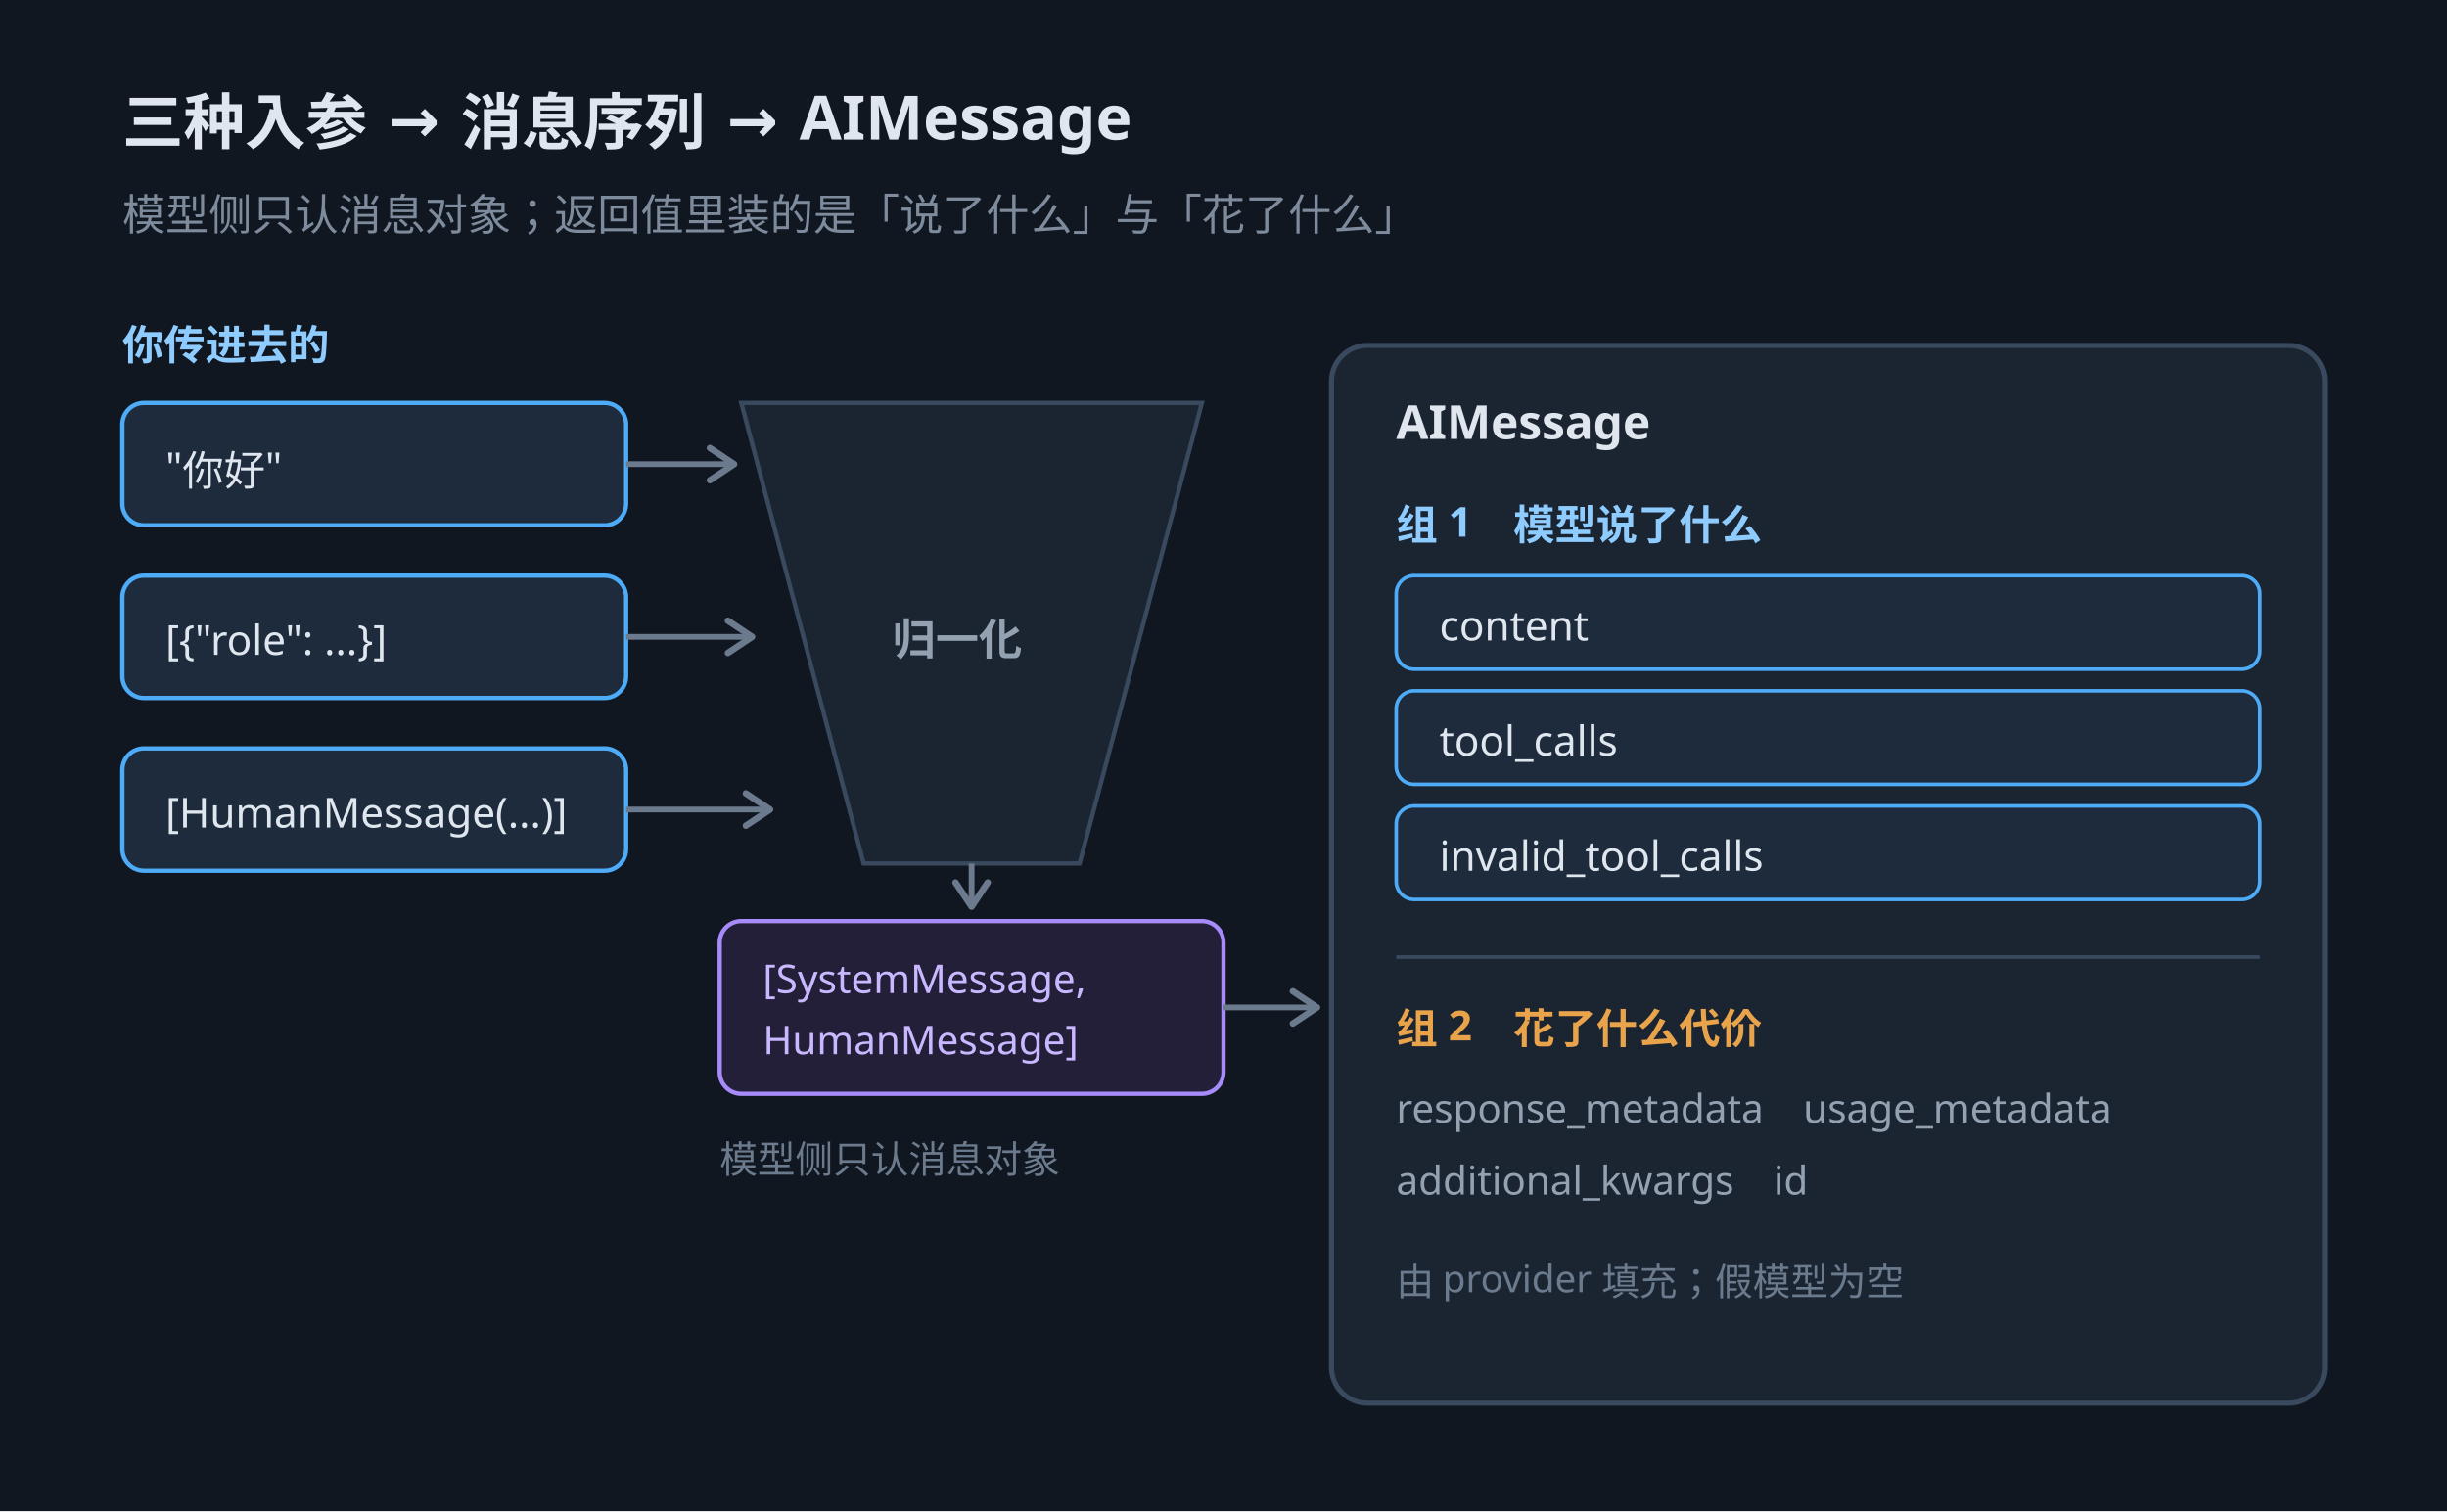
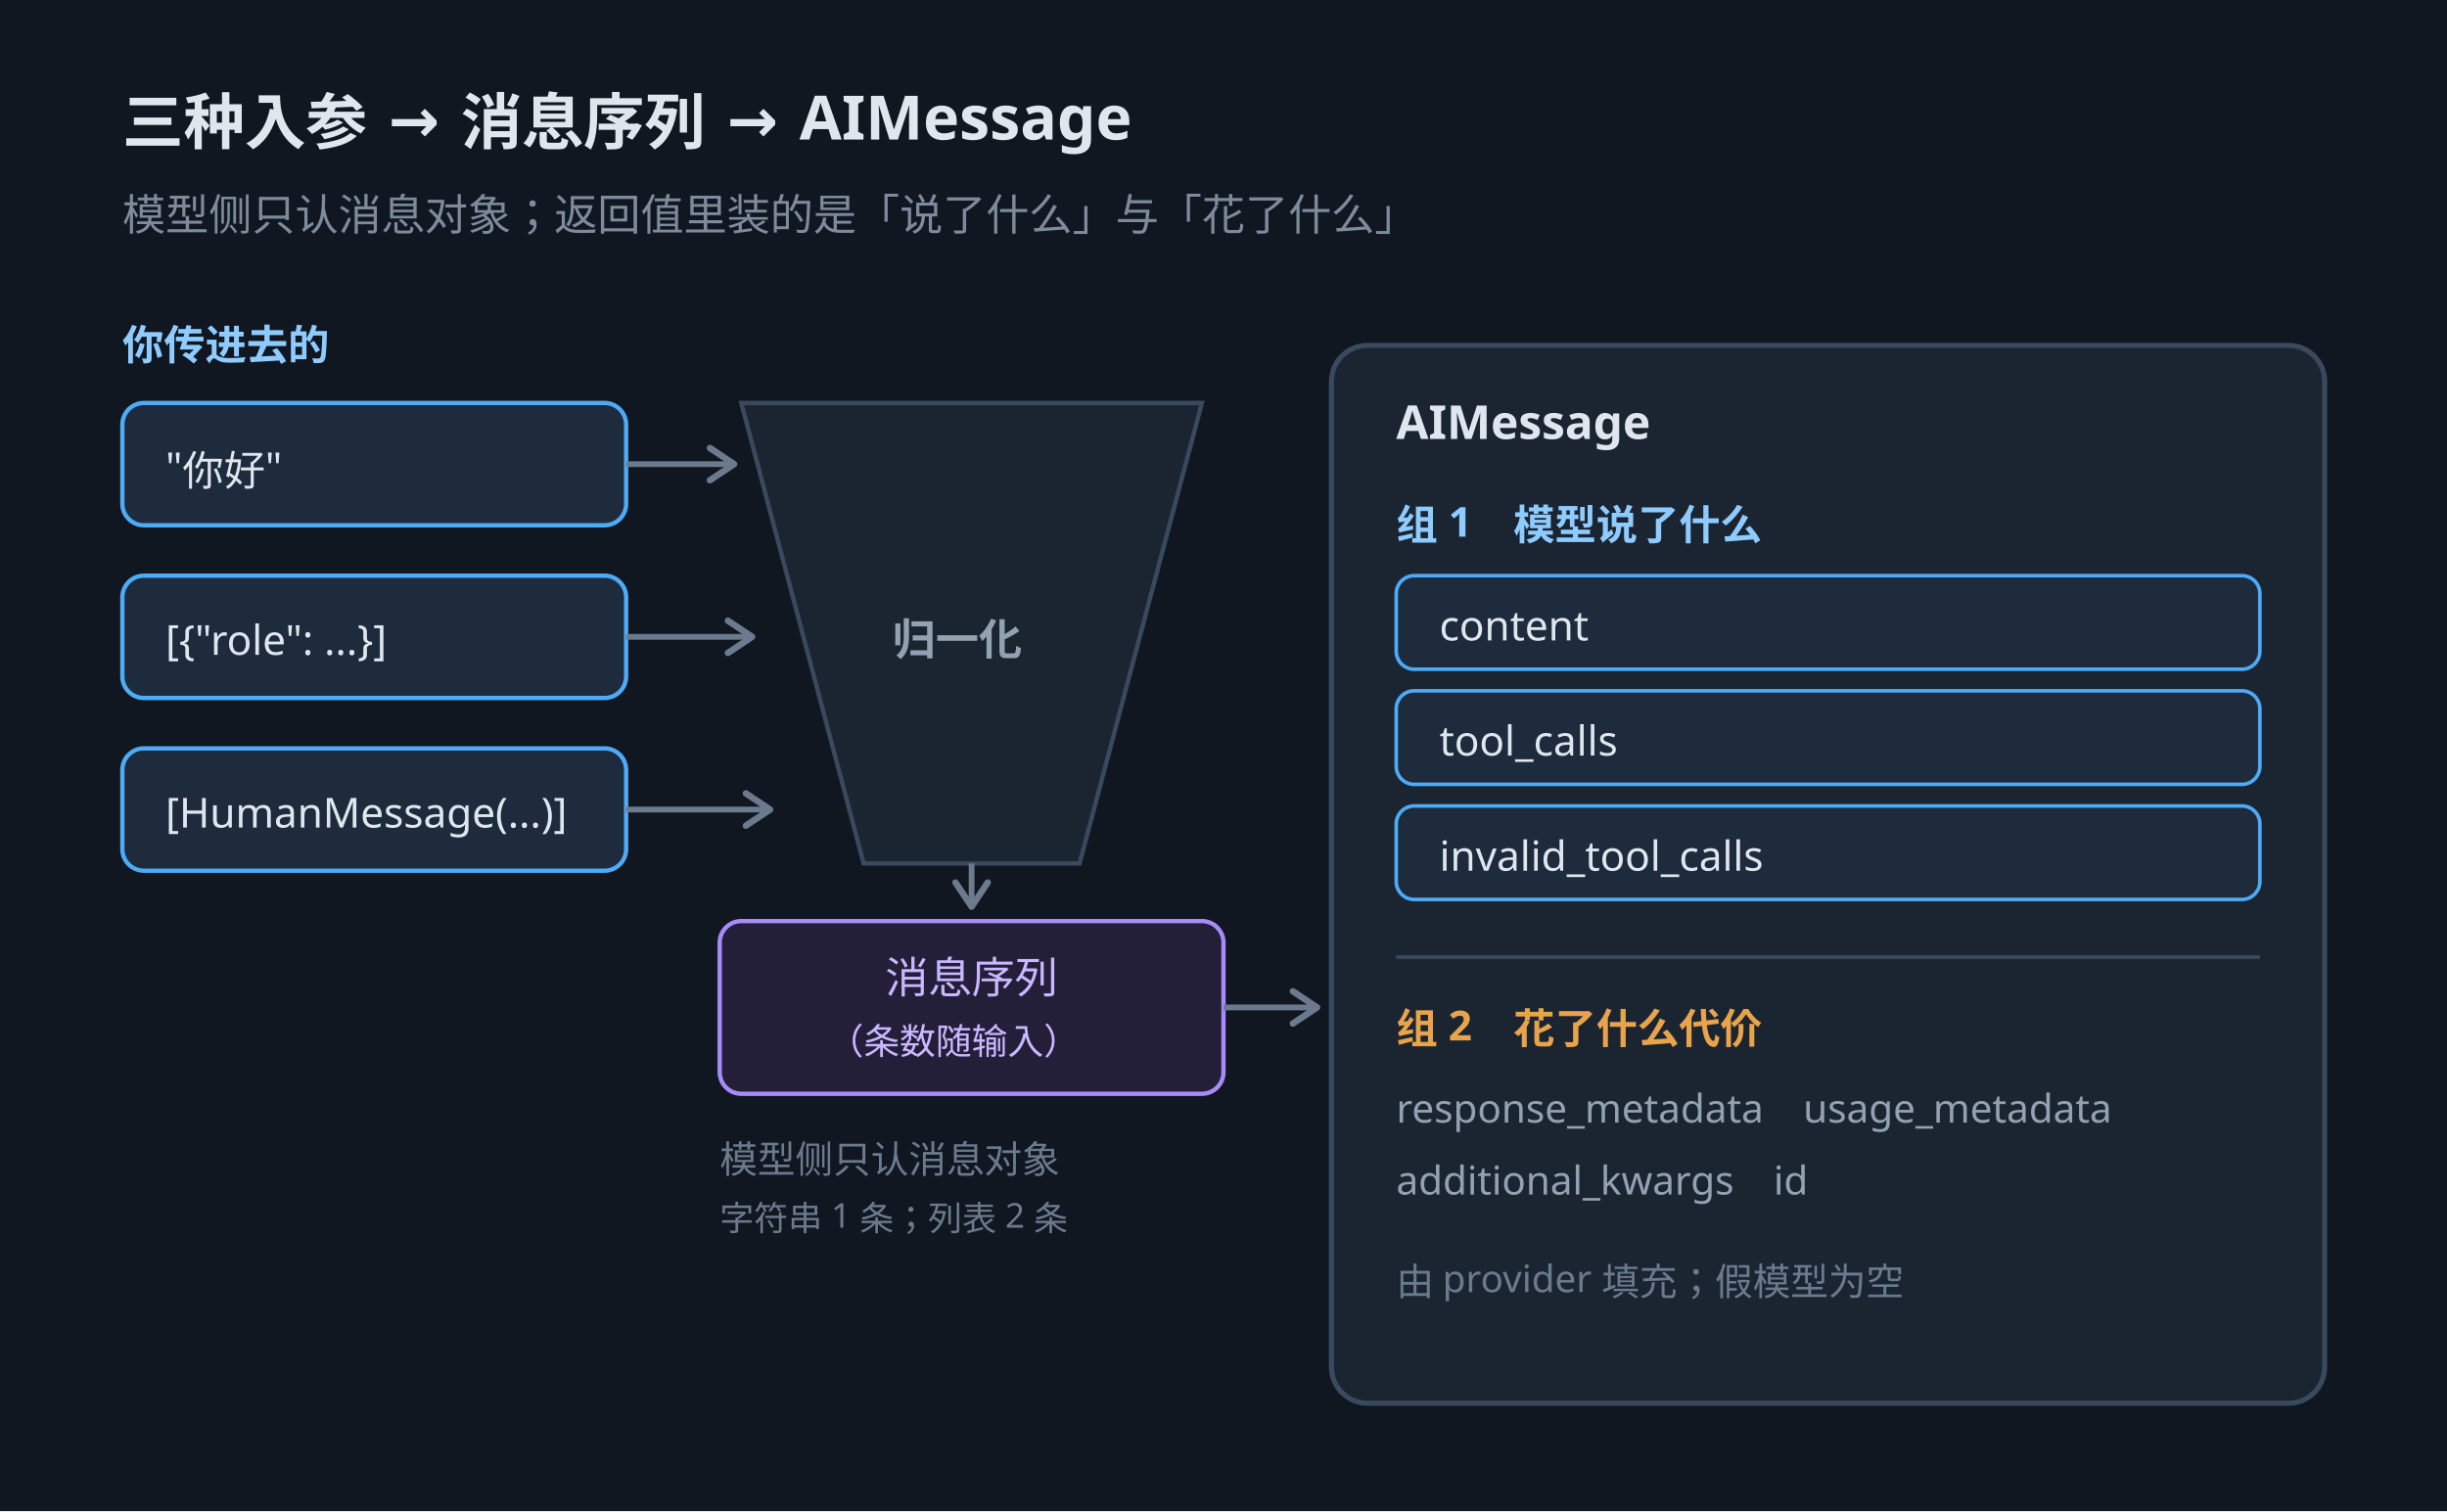
<svg xmlns="http://www.w3.org/2000/svg" viewBox="0 0 680 420" width="680" height="420" role="img">
  <defs>
    <marker id="ar1" viewBox="0 0 10 10" refX="8" refY="5" markerWidth="7" markerHeight="7" orient="auto-start-reverse">
      <path d="M2 1L8 5L2 9" fill="none" stroke="context-stroke" stroke-width="1.6" stroke-linecap="round" stroke-linejoin="round" />
    </marker>
  </defs>
  <rect x="0" y="0" width="680" height="420" fill="#111721" />
  <text x="34" y="40" font-family="system-ui, sans-serif" font-size="17" font-weight="700" fill="#dfe6ee">三种入参 → 消息序列 → AIMessage</text>
  <text x="34" y="64" font-family="system-ui, sans-serif" font-size="12" fill="#7d8b9c">模型侧只认消息对象；返回值里装的是「说了什么」与「花了什么」</text>
  <text x="34" y="100" font-family="system-ui, sans-serif" font-size="11.5" font-weight="700" fill="#8ecbff">你传进去的</text>
  <rect x="34" y="112" width="140" height="34" rx="6" fill="#1d2b3d" stroke="#4dabf7" stroke-width="1.2" />
  <text x="46" y="134" font-family="system-ui, sans-serif" font-size="11.5" fill="#dfe6ee">"你好"</text>
  <rect x="34" y="160" width="140" height="34" rx="6" fill="#1d2b3d" stroke="#4dabf7" stroke-width="1.2" />
  <text x="46" y="182" font-family="system-ui, sans-serif" font-size="11.5" fill="#dfe6ee">[{"role": ...}]</text>
  <rect x="34" y="208" width="140" height="34" rx="6" fill="#1d2b3d" stroke="#4dabf7" stroke-width="1.2" />
  <text x="46" y="230" font-family="system-ui, sans-serif" font-size="11.5" fill="#dfe6ee">[HumanMessage(...)]</text>
  <polygon points="206,112 334,112 300,240 240,240" fill="#1b2532" stroke="#3a4a5e" stroke-width="1.2" />
  <text x="248" y="182" font-family="system-ui, sans-serif" font-size="12" font-weight="700" fill="#93a1b1">归一化</text>
  <path d="M174 129L204 129" fill="none" stroke="#6b7a8d" stroke-width="1.6" marker-end="url(#ar1)" />
  <path d="M174 177L209 177" fill="none" stroke="#6b7a8d" stroke-width="1.6" marker-end="url(#ar1)" />
  <path d="M174 225L214 225" fill="none" stroke="#6b7a8d" stroke-width="1.6" marker-end="url(#ar1)" />
  <rect x="200" y="256" width="140" height="48" rx="6" fill="#241f38" stroke="#a78bfa" stroke-width="1.2" />
-   <text x="212" y="276" font-family="system-ui, sans-serif" font-size="11" fill="#c9b8ff">[SystemMessage,</text>
-   <text x="212" y="293" font-family="system-ui, sans-serif" font-size="11" fill="#c9b8ff"> HumanMessage]</text>
+   <text x="246" y="276" font-family="system-ui, sans-serif" font-size="12" fill="#c9b8ff">消息序列</text>
+   <text x="230" y="293" font-family="system-ui, sans-serif" font-size="10" fill="#c9b8ff">（条数随输入）</text>
  <path d="M270 240L270 252" fill="none" stroke="#6b7a8d" stroke-width="1.6" marker-end="url(#ar1)" />
  <path d="M340 280L366 280" fill="none" stroke="#6b7a8d" stroke-width="1.6" marker-end="url(#ar1)" />
  <text x="200" y="326" font-family="system-ui, sans-serif" font-size="10.5" fill="#6b7a8d">模型侧只认消息对象</text>
+   <text x="200" y="342" font-family="system-ui, sans-serif" font-size="9.5" fill="#6b7a8d">字符串 1 条；列表 2 条</text>
  <rect x="370" y="96" width="276" height="294" rx="10" fill="#1b2532" stroke="#3a4a5e" stroke-width="1.4" />
  <text x="388" y="122" font-family="system-ui, sans-serif" font-size="13" font-weight="700" fill="#dfe6ee">AIMessage</text>
  <text x="388" y="150" font-family="system-ui, sans-serif" font-size="11.5" font-weight="700" fill="#8ecbff">组 1　模型说了什么</text>
  <rect x="388" y="160" width="240" height="26" rx="5" fill="#1d2b3d" stroke="#4dabf7" stroke-width="1" />
  <text x="400" y="178" font-family="system-ui, sans-serif" font-size="11.5" fill="#dfe6ee">content</text>
  <rect x="388" y="192" width="240" height="26" rx="5" fill="#1d2b3d" stroke="#4dabf7" stroke-width="1" />
  <text x="400" y="210" font-family="system-ui, sans-serif" font-size="11.5" fill="#dfe6ee">tool_calls</text>
  <rect x="388" y="224" width="240" height="26" rx="5" fill="#1d2b3d" stroke="#4dabf7" stroke-width="1" />
  <text x="400" y="242" font-family="system-ui, sans-serif" font-size="11.5" fill="#dfe6ee">invalid_tool_calls</text>
  <line x1="388" y1="266" x2="628" y2="266" stroke="#3a4a5e" stroke-width="1" />
  <text x="388" y="290" font-family="system-ui, sans-serif" font-size="11.5" font-weight="700" fill="#e8a34b">组 2　花了什么代价</text>
  <text x="388" y="312" font-family="system-ui, sans-serif" font-size="11" fill="#93a1b1">response_metadata　usage_metadata</text>
  <text x="388" y="332" font-family="system-ui, sans-serif" font-size="11" fill="#93a1b1">additional_kwargs　id</text>
  <text x="388" y="360" font-family="system-ui, sans-serif" font-size="10.5" fill="#6b7a8d">由 provider 填充；假模型为空</text>
</svg>
